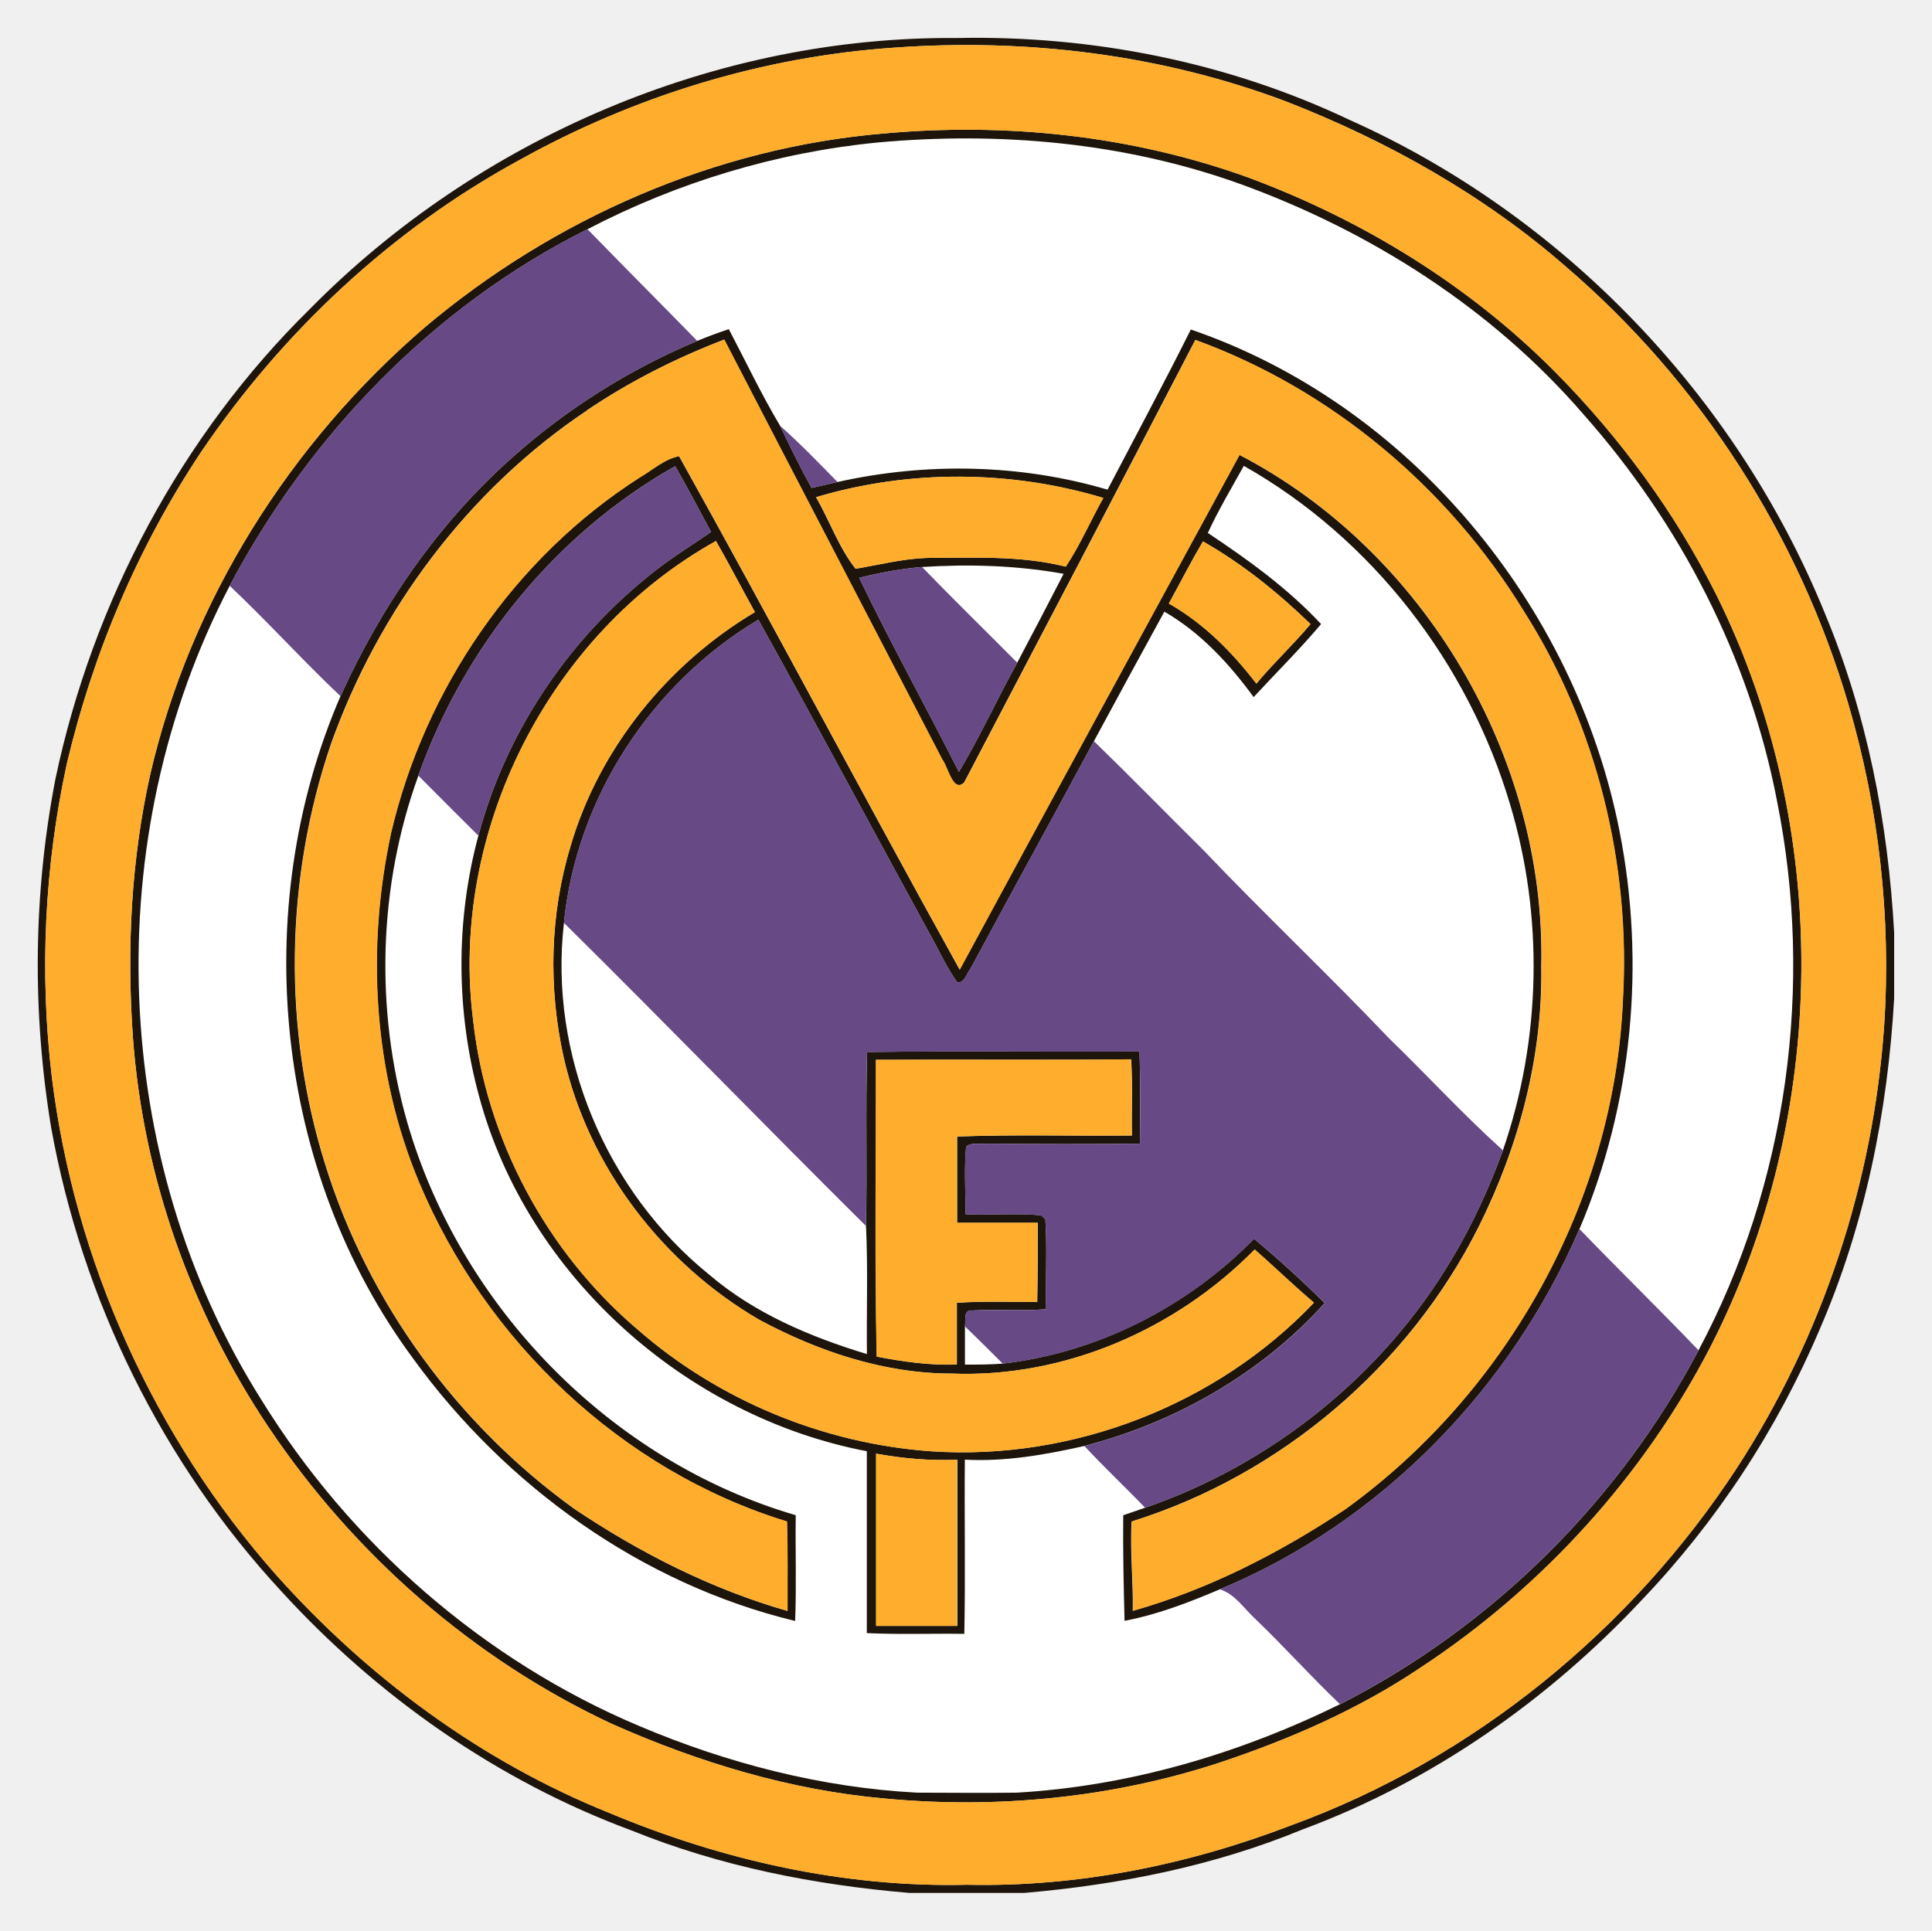
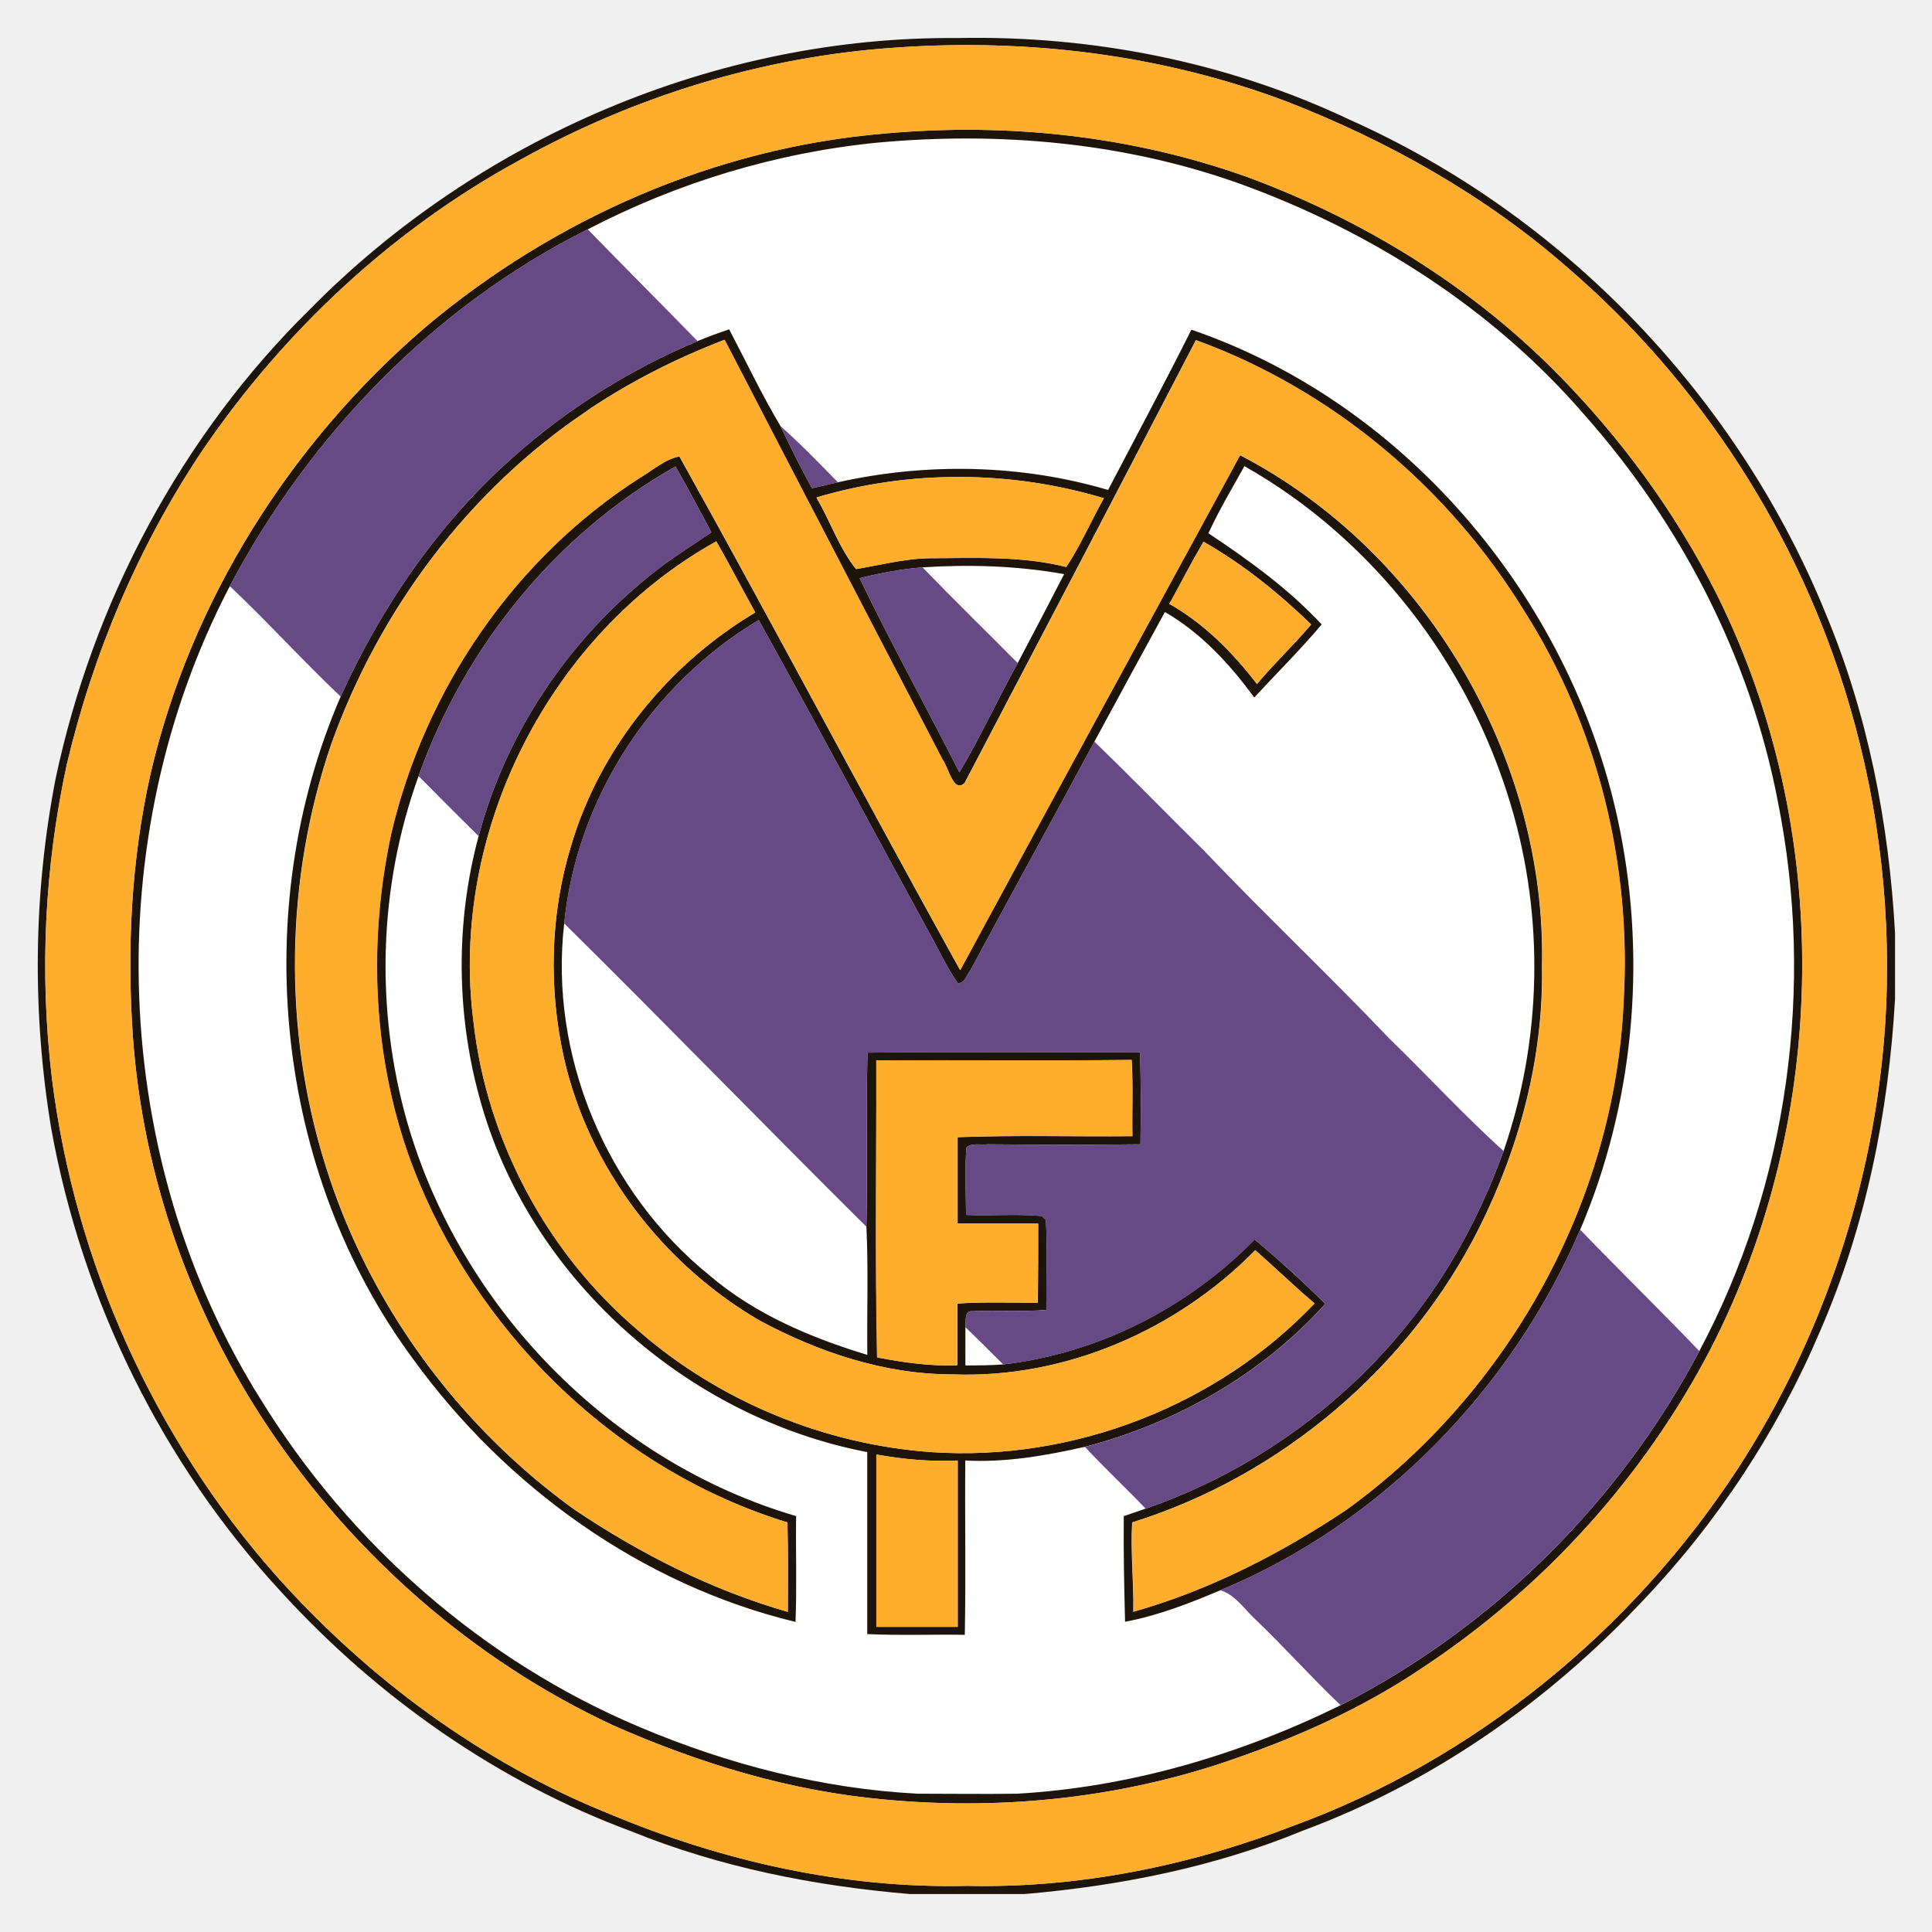
- <svg xmlns="http://www.w3.org/2000/svg" id="svg5755" version="1.1" viewBox="0 0 135.27 135.19" height="510.95" width="511.24">
-   <defs id="defs5749" />
-   <g transform="translate(-30.642,-55.534)" id="layer1">
-     <g transform="matrix(0.35278,0,0,0.35278,33.086,57.905)" id="g5861">
-       <g id="#ffffffff">
-         <path style="opacity:1;fill:#ffffff" d="m 167.12,21.57 c 24.19,-2.23 48.99,-0.06 71.96,8.17 26,9.41 50.14,24.78 68.29,45.81 19.15,21.61 32.89,48.14 38.36,76.57 7.4,36.72 2.11,76.06 -15.56,109.17 -7.78,-8.12 -15.83,-15.97 -23.63,-24.07 10.55,-24.77 13.16,-52.74 7.93,-79.1 -8.82,-44.7 -41.66,-84.59 -85.06,-99.44 -5.33,10.68 -10.99,21.21 -16.52,31.79 -17.33,-5.11 -36,-5.45 -53.6,-1.52 -3.72,-3.79 -7.41,-7.63 -11.39,-11.15 -3.71,-6.22 -6.82,-12.78 -10.18,-19.19 -2.12,0.7 -4.21,1.48 -6.27,2.33 -7.24,-7.41 -14.56,-14.74 -21.78,-22.17 17.84,-9.3 37.42,-15.22 57.45,-17.2 z" id="path5779" />
-         <path style="opacity:1;fill:#ffffff" d="m 232.79,99.06 c 2.1,-4.58 4.7,-8.91 7.14,-13.32 25.51,14.44 44.55,39.22 52.86,67.24 6.68,22.28 6.15,46.65 -1.44,68.63 -7.89,-7.1 -15.07,-14.95 -22.69,-22.33 -12.01,-12.63 -24.7,-24.6 -36.72,-37.23 -7.27,-7.2 -14.42,-14.53 -21.76,-21.66 4.63,-8.58 9.29,-17.16 13.98,-25.71 7.19,4.15 12.87,10.32 17.72,16.96 4.46,-4.83 9.14,-9.46 13.38,-14.49 -6.59,-7.09 -14.46,-12.75 -22.47,-18.09 z" id="path5781" />
-         <path style="opacity:1;fill:#ffffff" d="m 176.07,105.82 c 9.37,-0.6 18.83,-0.32 28.1,1.35 -3.04,5.9 -6.1,11.78 -9.21,17.64 -6.29,-6.34 -12.68,-12.57 -18.89,-18.99 z" id="path5783" />
-         <path style="opacity:1;fill:#ffffff" d="m 38.66,109.55 c 7.52,7.1 14.47,14.79 21.99,21.91 -18.31,42.37 -13.11,94.35 14.48,131.57 18.33,25.23 45.27,44.65 75.75,52 0.28,-6.99 0.1,-13.99 0.12,-20.99 C 114.26,283.29 84.45,252.67 73.88,216 c -6.41,-22.41 -5.72,-46.84 2.23,-68.77 3.95,3.99 7.92,7.96 11.91,11.92 -4.55,16.87 -4.46,34.98 0.16,51.82 9.57,35.51 41,63.49 76.93,70.37 0.1,12.03 0,24.06 0,36.1 6.44,0.31 12.9,0.1 19.35,0.15 0.23,-11.53 0,-23.06 0.1,-34.58 8.01,0.43 15.93,-0.96 23.71,-2.71 3.89,4.2 8.08,8.11 12.04,12.25 -1.45,0.5 -2.89,0.99 -4.34,1.49 -0.1,6.98 0.1,13.96 0.26,20.95 6.55,-1.23 12.79,-3.66 18.9,-6.25 3.08,0.94 4.85,3.9 7.14,5.96 5.71,5.48 10.98,11.38 16.71,16.84 -19.99,9.81 -41.8,16.26 -64.1,17.54 -6.62,0.11 -13.24,0.1 -19.86,0 -18.94,-1 -37.56,-5.81 -55,-13.18 C 89.01,322.87 62.5,299.62 44.86,270.99 14.78,223.19 12.54,159.54 38.66,109.55 Z" id="path5785" />
-         <path style="opacity:1;fill:#ffffff" d="m 105,176.44 c 20.14,19.9 39.85,40.23 59.95,60.17 0.4,8.47 0.1,16.96 0.18,25.44 -11.23,-3.41 -22.3,-8.07 -31.31,-15.77 C 113.37,229.74 101.95,202.65 105,176.44 Z" id="path5787" />
-         <path style="opacity:1;fill:#ffffff" d="m 184.57,256.54 c 2.54,2.43 5.03,4.93 7.52,7.41 -2.49,0.21 -4.99,0.2 -7.48,0.2 0,-2.54 -0.1,-5.08 0,-7.61 z" id="path5789" />
-       </g>
-       <g id="#1d150bff">
-         <path style="opacity:1;fill:#1d150b" d="M 54.58,54.6 C 88,20.68 135.27,0.41 183,0.82 c 26.7,-0.56 53.68,4.75 77.84,16.22 42.4,18.93 76.81,54.83 94.33,97.78 8.44,20.13 12.64,41.83 13.83,63.56 v 13.07 c -1.28,22.51 -5.78,44.99 -14.8,65.73 -8.42,19.84 -20.45,38.16 -35.34,53.74 -18.64,19.91 -41.65,35.99 -67.29,45.49 -17.55,7.24 -36.34,10.97 -55.19,12.59 H 173.51 C 154.69,367.41 135.95,363.71 118.4,356.6 91.81,346.76 67.95,329.98 48.87,309.09 25.28,283.6 9.36,251.23 3.22,217.07 -0.56,194.18 -0.33,170.59 4.09,147.81 11.49,112.76 29,79.76 54.58,54.6 M 170.46,2.74 C 144.38,4.52 118.85,12.38 96.04,25.11 70.72,38.9 49.13,59.17 32.98,83 20.46,101.8 11.53,122.94 6.33,144.9 1.9,165.3 0.88,186.42 3.37,207.14 c 4.5,36.4 20.26,71.4 44.61,98.85 18.14,20.28 40.64,36.92 65.95,47.1 22.4,9.4 46.67,14.88 71.04,14.29 22.01,0.5 43.99,-3.96 64.49,-11.85 36.08,-13.19 67.3,-38.74 88.29,-70.82 17.01,-26.14 27.1,-56.67 29.26,-87.77 1.43,-21.49 -1.02,-43.21 -7.09,-63.87 C 350.07,99.51 330.39,68.94 303.83,46.19 287.54,31.97 268.42,21.25 248.33,13.42 223.58,4.08 196.78,0.83 170.46,2.74 Z" id="path5792" />
-         <path style="opacity:1;fill:#1d150b" d="m 168.6,19.76 c 24.26,-2.2 49.09,0.43 72.06,8.69 22.77,8.42 43.98,21.43 61.12,38.71 12.81,12.96 23.74,27.82 31.91,44.13 23.03,46.31 22.4,103.4 -1.17,149.37 -13.27,25.63 -33.31,47.67 -57.39,63.54 -12.36,8.34 -26.12,14.33 -40.22,19.01 -21.3,6.96 -44.03,9.15 -66.3,7.05 -18.72,-1.65 -36.91,-7.18 -54.04,-14.78 C 86.98,322.62 63.28,301.78 46.36,276.54 30.98,253.57 21.43,226.65 19.44,199.04 18.22,181.66 19.08,164.06 22.88,147.02 30.83,112.56 50.6,81.25 77.35,58.27 102.94,36.65 135.11,22.54 168.6,19.76 m -1.48,1.81 c -20.03,1.98 -39.61,7.9 -57.45,17.2 C 79.19,54 54.54,79.55 38.66,109.55 c -26.12,49.99 -23.88,113.64 6.2,161.44 17.64,28.63 44.15,51.88 75.19,64.93 17.44,7.37 36.06,12.18 55,13.18 6.62,0 13.24,0.1 19.86,0 22.3,-1.28 44.11,-7.73 64.1,-17.54 30.2,-15.39 55.33,-40.3 71.16,-70.25 17.67,-33.11 22.96,-72.45 15.56,-109.17 C 340.26,123.69 326.52,97.16 307.37,75.55 289.22,54.52 265.08,39.15 239.08,29.74 216.11,21.51 191.31,19.34 167.12,21.57 Z" id="path5794" />
-         <path style="opacity:1;fill:#1d150b" d="m 131.45,60.94 c 2.06,-0.85 4.15,-1.63 6.27,-2.33 3.36,6.41 6.47,12.97 10.18,19.19 1.98,4.16 4.02,8.3 6.25,12.33 1.71,-0.39 3.42,-0.79 5.14,-1.18 17.6,-3.93 36.27,-3.59 53.6,1.52 5.53,-10.58 11.19,-21.11 16.52,-31.79 43.4,14.85 76.24,54.74 85.06,99.44 5.23,26.36 2.62,54.33 -7.93,79.1 -13.58,31.64 -39.45,58.29 -71.38,71.52 -6.11,2.59 -12.35,5.02 -18.9,6.25 -0.18,-6.99 -0.33,-13.97 -0.26,-20.95 1.45,-0.5 2.89,-0.99 4.34,-1.49 25.2,-8.7 47.23,-26.39 60.85,-49.34 4.09,-6.84 7.44,-14.11 10.16,-21.6 7.59,-21.98 8.12,-46.35 1.44,-68.63 -8.31,-28.02 -27.35,-52.8 -52.86,-67.24 -2.44,4.41 -5.04,8.74 -7.14,13.32 8.01,5.34 15.88,11 22.47,18.09 -4.24,5.03 -8.92,9.66 -13.38,14.49 -4.85,-6.64 -10.53,-12.81 -17.72,-16.96 -4.69,8.55 -9.35,17.13 -13.98,25.71 -8.13,15.13 -16.44,30.16 -24.56,45.29 -0.75,0.9 -1.1,2.66 -2.53,2.63 -2.22,-3.08 -3.74,-6.58 -5.61,-9.87 -11.32,-20.71 -22.45,-41.52 -33.89,-62.16 -21.27,12.67 -36.13,35.47 -38.59,60.16 -3.05,26.21 8.37,53.3 28.82,69.84 9.01,7.7 20.08,12.36 31.31,15.77 -0.1,-8.48 0.22,-16.97 -0.18,-25.44 0.25,-11.5 -0.1,-23.02 0.22,-34.52 18.01,-0.23 36.03,0 54.05,-0.1 0.21,6.1 0.14,12.2 0.1,18.29 -10.12,0.12 -20.23,0.1 -30.34,0 -1.35,0.19 -3.04,-0.35 -4.17,0.59 -0.4,4.45 -0.1,8.94 -0.1,13.41 5,0.22 10.02,-0.24 15.01,0.22 0.2,0.2 0.62,0.6 0.82,0.79 0.39,5.94 0,11.9 0.16,17.84 -4.88,0.41 -9.78,0 -14.65,0.26 -1.85,-0.2 -1.26,2.01 -1.47,3.14 0,2.53 0,5.07 0,7.61 2.49,0 4.99,0 7.48,-0.2 18.88,-2.2 36.64,-11.23 49.91,-24.79 4.84,4.07 9.53,8.32 14.01,12.78 -12.62,13.98 -29.55,23.65 -47.71,28.36 -7.78,1.75 -15.7,3.14 -23.71,2.71 -0.1,11.52 0.13,23.05 -0.1,34.58 -6.45,-0.1 -12.91,0.16 -19.35,-0.15 0,-12.04 0,-24.07 0,-36.1 -35.93,-6.88 -67.36,-34.86 -76.93,-70.37 -4.62,-16.84 -4.71,-34.95 -0.16,-51.82 5.7,-21.55 19.14,-40.82 37.02,-54.05 2.99,-2.17 6.12,-4.12 9.15,-6.22 -2.33,-4.38 -4.66,-8.75 -7.11,-13.06 -23.75,13.4 -41.84,35.81 -50.97,61.41 -7.95,21.93 -8.64,46.36 -2.23,68.77 10.57,36.67 40.38,67.29 77.12,78.04 -0.1,7 0.16,14 -0.12,20.99 -30.48,-7.35 -57.42,-26.77 -75.75,-52 C 47.54,225.81 42.34,173.83 60.65,131.46 68.66,113.72 79.94,97.28 94.51,84.28 105.4,74.5 117.96,66.6 131.45,60.94 m -21.87,13.8 c -23.57,15.75 -41.33,39.6 -50.83,66.22 -9.12,26.78 -9.6,56.49 -1.12,83.5 8.49,27.35 26.23,51.6 49.44,68.32 13.02,8.73 27.16,15.92 42.27,20.25 0,-5.92 0.12,-11.84 -0.1,-17.75 C 116.41,285.21 89.4,259.43 76.21,227.93 67.1,206.18 65.71,181.56 70.66,158.62 77.34,130 95.16,103.93 120,88.06 c 2.55,-1.48 4.9,-3.68 7.84,-4.24 18.84,33.8 36.91,68.06 55.69,101.91 18.44,-34.09 36.99,-68.12 55.53,-102.16 36.74,19.09 60.84,60.11 59.9,101.49 0.3,17.91 -4.42,35.68 -12.39,51.65 -13.87,27.71 -39.32,49.34 -68.91,58.57 -0.35,5.91 0.35,11.82 0.22,17.73 15.07,-4.27 29.13,-11.49 42.14,-20.14 32.16,-23.18 53.37,-61.21 55.11,-100.93 1.6,-27.03 -5.14,-54.57 -19.72,-77.45 -14.98,-24.43 -38.12,-43.92 -65.11,-53.74 -15.22,29.31 -30.53,58.58 -45.87,87.82 -2.24,2.2 -3.22,-3.09 -4.38,-4.57 -14.4,-27.78 -28.89,-55.52 -43.26,-83.32 -9.56,3.67 -18.77,8.32 -27.26,14.06 m 45.49,17.22 c 2.7,4.66 4.53,10.03 7.85,14.21 4.67,-0.79 9.31,-1.98 14.07,-2.15 9.23,0 18.59,-0.54 27.63,1.73 2.87,-4.33 4.91,-9.12 7.45,-13.64 -18.41,-5.55 -38.56,-5.65 -57,-0.15 M 87,196 c 2.64,23.54 14.6,45.87 32.65,61.19 16.11,14.09 37.02,22.68 58.35,24.16 27.97,1.85 56.52,-9.18 75.85,-29.51 -4.03,-3.4 -7.8,-7.09 -11.77,-10.55 -15.59,15.86 -37.72,25.5 -60.07,24.63 -13.45,0 -26.56,-4.39 -38.3,-10.71 -19.2,-11.2 -33.86,-30.34 -38.78,-52.12 -3.06,-13.76 -2.72,-28.36 1.38,-41.88 5.69,-19.39 19.3,-36.15 36.59,-46.44 -2.6,-4.69 -5.07,-9.45 -7.73,-14.11 C 102.08,119.07 82.13,158.41 87,196 m 138.05,-82.93 c 6.92,3.93 12.56,9.63 17.37,15.9 3.41,-4.1 7.33,-7.74 10.75,-11.82 -6.47,-6.26 -13.51,-11.95 -21.35,-16.41 -2.38,4.04 -4.52,8.22 -6.77,12.33 m -61.45,-5.09 c 6.27,12.99 13.27,25.64 19.79,38.51 4.19,-7.04 7.6,-14.52 11.57,-21.68 3.11,-5.86 6.17,-11.74 9.21,-17.64 -9.27,-1.67 -18.73,-1.95 -28.1,-1.35 -4.21,0.35 -8.37,1.13 -12.47,2.16 m 3.34,95.65 c 0,19.64 -0.26,39.29 0.15,58.93 5.25,1 10.55,1.78 15.9,1.55 0,-4.08 0,-8.16 0,-12.24 5.31,-0.35 10.63,-0.16 15.95,-0.15 0.1,-5.24 0.1,-10.48 0.1,-15.72 -5.34,0 -10.67,0 -16,0 0,-5.71 0,-11.42 0,-17.13 11.55,-0.43 23.13,-0.1 34.69,-0.2 -0.1,-5.04 0.16,-10.08 -0.15,-15.12 -16.86,0.16 -33.73,0 -50.59,0.1 m 0,78.18 c 0,11.39 0,22.79 0,34.18 5.36,0 10.72,0 16.09,0 0,-11 0,-22 0,-33 -5.4,0.25 -10.77,-0.23 -16.08,-1.19 z" id="path5796" />
-       </g>
-       <g id="#ffad2cff">
-         <path style="opacity:1;fill:#ffad2c" d="m 170.46,2.74 c 26.32,-1.91 53.12,1.34 77.87,10.68 20.09,7.83 39.21,18.55 55.5,32.77 26.56,22.75 46.24,53.32 56.09,86.88 6.07,20.66 8.52,42.38 7.09,63.87 -2.16,31.1 -12.25,61.63 -29.26,87.77 -20.99,32.08 -52.21,57.63 -88.29,70.82 -20.5,7.89 -42.48,12.35 -64.49,11.85 -24.37,0.59 -48.64,-4.89 -71.04,-14.29 C 88.62,342.91 66.12,326.27 47.98,305.99 23.63,278.54 7.87,243.54 3.37,207.14 0.88,186.42 1.9,165.3 6.33,144.9 11.53,122.94 20.46,101.8 32.98,83 49.13,59.17 70.72,38.9 96.04,25.11 118.85,12.38 144.38,4.52 170.46,2.74 m -1.86,17.02 c -33.49,2.78 -65.66,16.89 -91.25,38.51 -26.75,22.98 -46.52,54.29 -54.47,88.75 -3.8,17.04 -4.66,34.64 -3.44,52.02 1.99,27.61 11.54,54.53 26.92,77.5 16.92,25.24 40.62,46.08 68.21,58.94 17.13,7.6 35.32,13.13 54.04,14.78 22.27,2.1 45,-0.1 66.3,-7.05 14.1,-4.68 27.86,-10.67 40.22,-19.01 24.08,-15.87 44.12,-37.91 57.39,-63.54 23.57,-45.97 24.2,-103.06 1.17,-149.37 C 325.52,94.98 314.59,80.12 301.78,67.16 284.64,49.88 263.43,36.87 240.66,28.45 217.69,20.19 192.86,17.56 168.6,19.76 Z" id="path5799" />
-         <path style="opacity:1;fill:#ffad2c" d="m 109.58,74.74 c 8.49,-5.74 17.7,-10.39 27.26,-14.06 14.37,27.8 28.86,55.54 43.26,83.32 1.16,1.48 2.14,6.77 4.38,4.57 15.34,-29.24 30.65,-58.51 45.87,-87.82 26.99,9.82 50.13,29.31 65.11,53.74 14.58,22.88 21.32,50.42 19.72,77.45 -1.74,39.72 -22.95,77.75 -55.11,100.93 -13.01,8.65 -27.07,15.87 -42.14,20.14 0.13,-5.91 -0.57,-11.82 -0.22,-17.73 29.59,-9.23 55.04,-30.86 68.91,-58.57 7.97,-15.97 12.69,-33.74 12.39,-51.65 0.94,-41.38 -23.16,-82.4 -59.9,-101.49 -18.54,34.04 -37.09,68.07 -55.53,102.16 -18.78,-33.85 -36.85,-68.11 -55.69,-101.91 -2.94,0.56 -5.29,2.76 -7.84,4.24 -24.84,15.87 -42.66,41.94 -49.34,70.56 -4.95,22.94 -3.56,47.56 5.55,69.31 13.19,31.5 40.2,57.28 73.03,67.35 0.17,5.91 0.1,11.83 0.1,17.75 -15.11,-4.33 -29.25,-11.52 -42.27,-20.25 -23.21,-16.72 -40.95,-40.97 -49.44,-68.32 -8.48,-27.01 -8,-56.72 1.12,-83.5 9.5,-26.62 27.26,-50.47 50.83,-66.22 z" id="path5801" />
-         <path style="opacity:1;fill:#ffad2c" d="m 155.07,91.96 c 18.44,-5.5 38.59,-5.4 57,0.15 -2.54,4.52 -4.58,9.31 -7.45,13.64 -9.04,-2.27 -18.4,-1.75 -27.63,-1.73 -4.76,0.17 -9.4,1.36 -14.07,2.15 -3.32,-4.18 -5.15,-9.55 -7.85,-14.21 z" id="path5803" />
-         <path style="opacity:1;fill:#ffad2c" d="m 87,196 c -4.87,-37.59 15.08,-76.93 48.17,-95.34 2.66,4.66 5.13,9.42 7.73,14.11 -17.29,10.29 -30.9,27.05 -36.59,46.44 -4.1,13.52 -4.44,28.12 -1.38,41.88 4.92,21.78 19.58,40.92 38.78,52.12 11.74,6.32 24.85,10.71 38.3,10.71 22.35,0.87 44.48,-8.77 60.07,-24.63 3.97,3.46 7.74,7.15 11.77,10.55 C 234.52,272.17 205.97,283.2 178,281.35 156.67,279.87 135.76,271.28 119.65,257.19 101.6,241.87 89.64,219.54 87,196 Z" id="path5805" />
-         <path style="opacity:1;fill:#ffad2c" d="m 225.05,113.07 c 2.25,-4.11 4.39,-8.29 6.77,-12.33 7.84,4.46 14.88,10.15 21.35,16.41 -3.42,4.08 -7.34,7.72 -10.75,11.82 -4.81,-6.27 -10.45,-11.97 -17.37,-15.9 z" id="path5807" />
-         <path style="opacity:1;fill:#ffad2c" d="m 166.94,203.63 c 16.86,-0.1 33.73,0.1 50.59,-0.1 0.31,5.04 0.1,10.08 0.15,15.12 -11.56,0.14 -23.14,-0.23 -34.69,0.2 0,5.71 0,11.42 0,17.13 5.33,0 10.66,0 16,0 0,5.24 0,10.48 -0.1,15.72 -5.32,0 -10.64,-0.2 -15.95,0.15 0,4.08 0,8.16 0,12.24 -5.35,0.23 -10.65,-0.55 -15.9,-1.55 -0.41,-19.64 -0.11,-39.29 -0.15,-58.93 z" id="path5809" />
-         <path style="opacity:1;fill:#ffad2c" d="m 166.92,281.81 c 5.31,0.96 10.68,1.44 16.08,1.19 0,11 0,22 0,33 -5.37,0 -10.73,0 -16.09,0 0,-11.39 0,-22.79 0,-34.18 z" id="path5811" />
-       </g>
-       <g id="#674986ff">
-         <path style="opacity:1;fill:#674986" d="M 38.66,109.55 C 54.54,79.55 79.19,54 109.67,38.77 116.89,46.2 124.21,53.53 131.45,60.94 117.96,66.6 105.4,74.5 94.51,84.28 79.94,97.28 68.66,113.72 60.65,131.46 53.13,124.34 46.18,116.65 38.66,109.55 Z" id="path5814" />
-         <path style="opacity:1;fill:#674986" d="m 147.9,77.8 c 3.98,3.52 7.67,7.36 11.39,11.15 -1.72,0.39 -3.43,0.79 -5.14,1.18 -2.23,-4.03 -4.27,-8.17 -6.25,-12.33 z" id="path5816" />
-         <path style="opacity:1;fill:#674986" d="m 76.11,147.23 c 9.13,-25.6 27.22,-48.01 50.97,-61.41 2.45,4.31 4.78,8.68 7.11,13.06 -3.03,2.1 -6.16,4.05 -9.15,6.22 -17.88,13.23 -31.32,32.5 -37.02,54.05 -3.99,-3.96 -7.96,-7.93 -11.91,-11.92 z" id="path5818" />
-         <path style="opacity:1;fill:#674986" d="m 163.6,107.98 c 4.1,-1.03 8.26,-1.81 12.47,-2.16 6.21,6.42 12.6,12.65 18.89,18.99 -3.97,7.16 -7.38,14.64 -11.57,21.68 -6.52,-12.87 -13.52,-25.52 -19.79,-38.51 z" id="path5820" />
-         <path style="opacity:1;fill:#674986" d="m 143.59,116.28 c 11.44,20.64 22.57,41.45 33.89,62.16 1.87,3.29 3.39,6.79 5.61,9.87 1.43,0 1.78,-1.73 2.53,-2.63 8.12,-15.13 16.43,-30.16 24.56,-45.29 7.34,7.13 14.49,14.46 21.76,21.66 12.02,12.63 24.71,24.6 36.72,37.23 7.62,7.38 14.8,15.23 22.69,22.33 -2.72,7.49 -6.07,14.76 -10.16,21.6 -13.62,22.95 -35.65,40.64 -60.85,49.34 -3.96,-4.14 -8.15,-8.05 -12.04,-12.25 18.16,-4.71 35.09,-14.38 47.71,-28.36 -4.48,-4.46 -9.17,-8.71 -14.01,-12.78 -13.27,13.56 -31.03,22.59 -49.91,24.79 -2.49,-2.48 -4.98,-4.98 -7.52,-7.41 0.21,-1.13 -0.38,-3.34 1.47,-3.14 4.87,-0.25 9.77,0.15 14.65,-0.26 -0.19,-5.94 0.23,-11.9 -0.16,-17.84 -0.2,-0.19 -0.62,-0.59 -0.82,-0.79 -4.99,-0.46 -10.01,0 -15.01,-0.22 0,-4.47 -0.31,-8.96 0.1,-13.41 1.13,-0.94 2.82,-0.4 4.17,-0.59 10.11,0.1 20.22,0.11 30.34,0 0.1,-6.09 0.13,-12.19 -0.1,-18.29 -18.02,0.1 -36.04,-0.13 -54.05,0.1 -0.32,11.5 0,23.02 -0.22,34.52 -20.1,-19.94 -39.81,-40.27 -59.95,-60.17 2.46,-24.69 17.32,-47.49 38.59,-60.16 z" id="path5822" />
-         <path style="opacity:1;fill:#674986" d="m 235.16,308.74 c 31.93,-13.23 57.8,-39.88 71.38,-71.52 7.8,8.1 15.85,15.95 23.63,24.07 -15.83,29.95 -40.96,54.86 -71.16,70.25 -5.73,-5.46 -11,-11.36 -16.71,-16.84 -2.29,-2.06 -4.06,-5.02 -7.14,-5.96 z" id="path5824" />
-       </g>
-     </g>
+ <svg xmlns="http://www.w3.org/2000/svg" width="800px" height="800px" viewBox="0 0 800 800" version="1.1">
+   <g id="surface1">
+     <path style=" stroke:none;fill-rule:nonzero;fill:rgb(100%,100%,100%);fill-opacity:1;" d="M 363.301 59.062 C 413.793 54.406 465.559 58.938 513.504 76.117 C 567.777 95.758 618.164 127.84 656.051 171.738 C 696.023 216.848 724.703 272.223 736.121 331.566 C 751.57 408.215 740.527 490.332 703.645 559.445 C 687.402 542.496 670.602 526.109 654.32 509.199 C 676.34 457.496 681.789 399.113 670.871 344.09 C 652.461 250.785 583.914 167.523 493.32 136.523 C 482.195 158.816 470.383 180.797 458.84 202.883 C 422.664 192.215 383.691 191.504 346.957 199.707 C 339.191 191.797 331.488 183.781 323.18 176.434 C 315.438 163.453 308.945 149.758 301.93 136.379 C 297.508 137.84 293.145 139.469 288.844 141.242 C 273.73 125.773 258.453 110.473 243.383 94.965 C 280.621 75.555 321.488 63.195 363.301 59.062 Z M 363.301 59.062 " />
+     <path style=" stroke:none;fill-rule:nonzero;fill:rgb(100%,100%,100%);fill-opacity:1;" d="M 500.375 220.812 C 504.758 211.25 510.188 202.215 515.281 193.008 C 568.527 223.148 608.273 274.875 625.617 333.363 C 639.562 379.867 638.453 430.738 622.613 476.617 C 606.141 461.797 591.156 445.41 575.25 430.008 C 550.18 403.645 523.691 378.656 498.602 352.293 C 483.426 337.266 468.504 321.965 453.18 307.082 C 462.844 289.172 472.574 271.262 482.363 253.418 C 497.371 262.078 509.227 274.957 519.352 288.816 C 528.66 278.734 538.43 269.07 547.277 258.57 C 533.523 243.773 517.098 231.957 500.375 220.812 Z M 500.375 220.812 " />
+     <path style=" stroke:none;fill-rule:nonzero;fill:rgb(100%,100%,100%);fill-opacity:1;" d="M 381.98 234.922 C 401.539 233.672 421.285 234.254 440.637 237.742 C 434.289 250.055 427.902 262.328 421.41 274.562 C 408.281 261.328 394.945 248.324 381.98 234.922 Z M 381.98 234.922 " />
+     <path style=" stroke:none;fill-rule:nonzero;fill:rgb(100%,100%,100%);fill-opacity:1;" d="M 95.156 242.707 C 110.855 257.527 125.363 273.582 141.059 288.441 C 102.84 376.883 113.695 485.383 171.285 563.074 C 209.547 615.738 265.777 656.277 329.402 671.617 C 329.984 657.027 329.609 642.418 329.652 627.805 C 252.961 605.367 190.738 541.449 168.676 464.906 C 155.293 418.129 156.734 367.137 173.328 321.359 C 181.574 329.688 189.859 337.977 198.191 346.242 C 188.691 381.453 188.879 419.258 198.523 454.406 C 218.5 528.531 284.105 586.934 359.105 601.297 C 359.312 626.406 359.105 651.516 359.105 676.648 C 372.547 677.297 386.031 676.855 399.496 676.961 C 399.973 652.895 399.496 628.828 399.703 604.781 C 416.422 605.68 432.953 602.777 449.195 599.125 C 457.312 607.891 466.059 616.051 474.324 624.695 C 471.301 625.738 468.293 626.762 465.266 627.805 C 465.059 642.375 465.477 656.945 465.809 671.535 C 479.48 668.969 492.508 663.895 505.262 658.488 C 511.691 660.449 515.383 666.629 520.164 670.93 C 532.082 682.367 543.082 694.684 555.043 706.082 C 513.316 726.559 467.793 740.02 421.246 742.691 C 407.426 742.922 393.609 742.902 379.789 742.691 C 340.254 740.605 301.391 730.566 264.984 715.18 C 200.258 687.984 144.922 639.453 108.098 579.691 C 45.312 479.914 40.637 347.055 95.156 242.707 Z M 95.156 242.707 " />
+     <path style=" stroke:none;fill-rule:nonzero;fill:rgb(100%,100%,100%);fill-opacity:1;" d="M 233.633 382.332 C 275.672 423.871 316.812 466.305 358.77 507.926 C 359.605 525.609 358.98 543.328 359.145 561.031 C 335.703 553.914 312.598 544.184 293.789 528.113 C 251.105 493.586 227.266 437.043 233.633 382.332 Z M 233.633 382.332 " />
+     <path style=" stroke:none;fill-rule:nonzero;fill:rgb(100%,100%,100%);fill-opacity:1;" d="M 399.723 549.527 C 405.027 554.602 410.223 559.82 415.422 564.996 C 410.223 565.434 405.004 565.414 399.809 565.414 C 399.809 560.113 399.598 554.809 399.809 549.527 Z M 399.723 549.527 " />
+     <path style=" stroke:none;fill-rule:nonzero;fill:rgb(11.373%,8.235%,4.314%);fill-opacity:1;" d="M 128.391 128.008 C 198.148 57.207 296.816 14.895 396.445 15.75 C 452.18 14.582 508.496 25.664 558.926 49.605 C 647.43 89.121 719.258 164.059 755.828 253.707 C 773.445 295.727 782.211 341.023 784.695 386.383 L 784.695 413.664 C 782.023 460.648 772.629 507.574 753.801 550.863 C 736.227 592.277 711.117 630.52 680.035 663.039 C 641.125 704.598 593.098 738.164 539.578 757.992 C 502.945 773.105 463.723 780.891 424.375 784.273 L 376.637 784.273 C 337.355 780.953 298.238 773.23 261.605 758.391 C 206.102 737.852 156.297 702.824 116.469 659.219 C 67.23 606.012 34 538.445 21.184 467.141 C 13.293 419.359 13.773 370.121 23 322.57 C 38.445 249.41 74.996 180.527 128.391 128.008 M 370.27 19.758 C 315.832 23.473 262.543 39.879 214.93 66.453 C 162.078 95.238 117.012 137.547 83.301 187.289 C 57.168 226.531 38.527 270.656 27.672 316.496 C 18.426 359.078 16.297 403.164 21.496 446.414 C 30.887 522.395 63.785 595.449 114.613 652.75 C 152.477 695.078 199.441 729.812 252.273 751.062 C 299.031 770.684 349.691 782.121 400.559 780.891 C 446.5 781.934 492.383 772.625 535.172 756.156 C 610.484 728.625 675.652 675.293 719.465 608.328 C 754.973 553.766 776.031 490.039 780.543 425.121 C 783.527 380.266 778.41 334.926 765.742 291.805 C 745.18 221.75 704.102 157.941 648.66 110.453 C 614.66 80.77 574.75 58.395 532.812 42.051 C 481.152 22.555 425.211 15.77 370.27 19.758 Z M 370.27 19.758 " />
+     <path style=" stroke:none;fill-rule:nonzero;fill:rgb(11.373%,8.235%,4.314%);fill-opacity:1;" d="M 366.391 55.285 C 417.027 50.691 468.855 56.184 516.805 73.426 C 564.332 91 608.605 118.156 644.383 154.227 C 671.121 181.277 693.938 212.297 710.992 246.34 C 759.062 343.004 757.746 462.172 708.547 558.129 C 680.848 611.629 639.02 657.633 588.754 690.758 C 562.957 708.168 534.234 720.672 504.801 730.441 C 460.34 744.969 412.895 749.539 366.41 745.156 C 327.336 741.711 289.367 730.168 253.609 714.305 C 196.02 687.461 146.547 643.961 111.23 591.277 C 79.129 543.328 59.191 487.137 55.039 429.504 C 52.492 393.227 54.289 356.488 62.219 320.922 C 78.812 248.992 120.082 183.637 175.918 135.668 C 229.332 90.539 296.484 61.086 366.391 55.285 M 363.301 59.062 C 321.488 63.195 280.621 75.555 243.383 94.965 C 179.758 126.754 128.305 180.086 95.156 242.707 C 40.637 347.055 45.312 479.914 108.098 579.691 C 144.922 639.453 200.258 687.984 265.047 715.223 C 301.453 730.605 340.316 740.648 379.852 742.734 C 393.672 742.734 407.488 742.941 421.309 742.734 C 467.855 740.062 513.379 726.598 555.105 706.121 C 618.145 673.996 670.602 622 703.645 559.484 C 740.527 490.375 751.57 408.258 736.121 331.609 C 724.703 272.223 696.023 216.848 656.051 171.738 C 618.164 127.84 567.777 95.758 513.504 76.117 C 465.559 58.938 413.793 54.406 363.301 59.062 Z M 363.301 59.062 " />
+     <path style=" stroke:none;fill-rule:nonzero;fill:rgb(11.373%,8.235%,4.314%);fill-opacity:1;" d="M 288.844 141.242 C 293.145 139.469 297.508 137.84 301.93 136.379 C 308.945 149.758 315.438 163.453 323.18 176.434 C 327.312 185.117 331.57 193.762 336.227 202.172 C 339.797 201.359 343.367 200.523 346.957 199.707 C 383.691 191.504 422.664 192.215 458.84 202.883 C 470.383 180.797 482.195 158.816 493.32 136.523 C 583.914 167.523 652.461 250.785 670.871 344.09 C 681.789 399.113 676.34 457.496 654.32 509.199 C 625.973 575.246 571.973 630.871 505.324 658.488 C 492.57 663.895 479.543 668.969 465.871 671.535 C 465.496 656.945 465.184 642.375 465.328 627.805 C 468.355 626.762 471.363 625.738 474.391 624.695 C 526.988 606.535 572.973 569.609 601.402 521.703 C 609.941 507.426 616.934 492.25 622.613 476.617 C 638.453 430.738 639.562 379.867 625.617 333.363 C 608.273 274.875 568.527 223.148 515.281 193.008 C 510.188 202.215 504.758 211.25 500.375 220.812 C 517.098 231.957 533.523 243.773 547.277 258.57 C 538.43 269.07 528.66 278.734 519.352 288.816 C 509.227 274.957 497.371 262.078 482.363 253.418 C 472.574 271.262 462.844 289.172 453.18 307.082 C 436.211 338.664 418.863 370.035 401.914 401.617 C 400.352 403.496 399.621 407.172 396.633 407.109 C 392 400.68 388.828 393.375 384.926 386.508 C 361.297 343.277 338.062 299.84 314.184 256.758 C 269.785 283.203 238.77 330.793 233.633 382.332 C 227.266 437.043 251.105 493.586 293.789 528.113 C 312.598 544.184 335.703 553.914 359.145 561.031 C 358.938 543.328 359.605 525.609 358.77 507.926 C 359.293 483.922 358.562 459.875 359.23 435.871 C 396.824 435.391 434.438 435.871 472.051 435.664 C 472.488 448.395 472.344 461.129 472.258 473.84 C 451.137 474.09 430.031 474.051 408.93 473.84 C 406.109 474.238 402.582 473.109 400.227 475.074 C 399.391 484.363 400.016 493.734 400.016 503.062 C 410.453 503.523 420.93 502.562 431.348 503.523 C 431.766 503.941 432.641 504.777 433.059 505.172 C 433.875 517.57 433.059 530.012 433.395 542.41 C 423.207 543.266 412.98 542.41 402.812 542.953 C 398.953 542.535 400.184 547.148 399.746 549.508 C 399.746 554.789 399.746 560.09 399.746 565.395 C 404.941 565.395 410.16 565.395 415.359 564.977 C 454.766 560.383 491.84 541.535 519.539 513.23 C 529.641 521.727 539.43 530.598 548.781 539.906 C 522.441 569.086 487.102 589.273 449.195 599.102 C 432.953 602.758 416.422 605.656 399.703 604.762 C 399.496 628.805 399.973 652.875 399.496 676.941 C 386.031 676.73 372.547 677.273 359.105 676.629 C 359.105 651.496 359.105 626.387 359.105 601.273 C 284.105 586.914 218.5 528.508 198.523 454.387 C 188.879 419.234 188.691 381.434 198.191 346.219 C 210.086 301.238 238.141 261.016 275.465 233.398 C 281.703 228.871 288.238 224.801 294.562 220.414 C 289.699 211.273 284.836 202.152 279.723 193.156 C 230.148 221.125 192.387 267.902 173.328 321.34 C 156.734 367.113 155.293 418.109 168.676 464.887 C 190.738 541.43 252.961 605.344 329.652 627.785 C 329.441 642.395 329.984 657.008 329.402 671.598 C 265.777 656.254 209.547 615.719 171.285 563.055 C 113.695 485.383 102.84 376.883 141.059 288.441 C 157.777 251.414 181.324 217.098 211.738 189.961 C 234.469 169.547 260.684 153.055 288.844 141.242 M 243.191 170.047 C 193.996 202.922 156.922 252.707 137.094 308.273 C 118.055 364.172 117.055 426.188 134.754 482.566 C 152.477 539.656 189.508 590.273 237.953 625.176 C 265.133 643.398 294.648 658.406 326.188 667.445 C 326.188 655.086 326.438 642.73 325.977 630.395 C 257.449 609.375 201.07 555.562 173.539 489.809 C 154.523 444.41 151.621 393.02 161.953 345.137 C 175.898 285.395 213.094 230.977 264.945 197.852 C 270.266 194.762 275.172 190.168 281.309 189 C 320.633 259.555 358.352 331.066 397.555 401.723 C 436.043 330.566 474.766 259.531 513.465 188.48 C 590.152 228.328 640.457 313.949 638.496 400.324 C 639.121 437.711 629.27 474.801 612.633 508.137 C 583.684 565.977 530.559 611.125 468.793 630.395 C 468.062 642.73 469.523 655.066 469.254 667.402 C 500.711 658.488 530.059 643.418 557.215 625.363 C 624.344 576.977 668.617 497.594 672.25 414.688 C 675.59 358.266 661.52 300.777 631.086 253.02 C 599.816 202.027 551.516 161.344 495.18 140.844 C 463.41 202.027 431.453 263.121 399.434 324.156 C 394.758 328.75 392.711 317.707 390.289 314.617 C 360.23 256.633 329.984 198.727 299.988 140.699 C 280.035 148.359 260.809 158.066 243.09 170.047 M 338.043 205.992 C 343.68 215.719 347.5 226.93 354.43 235.652 C 364.176 234.004 373.863 231.52 383.797 231.164 C 403.062 231.164 422.602 230.039 441.473 234.777 C 447.461 225.738 451.719 215.738 457.023 206.305 C 418.594 194.719 376.535 194.512 338.043 205.992 M 196.062 423.16 C 201.57 472.297 226.535 518.906 264.215 550.887 C 297.84 580.297 341.488 598.227 386.012 601.316 C 444.395 605.176 503.988 582.152 544.336 539.719 C 535.926 532.621 528.055 524.918 519.77 517.695 C 487.227 550.801 441.031 570.926 394.379 569.109 C 366.305 569.109 338.941 559.945 314.434 546.754 C 274.359 523.375 243.758 483.422 233.488 437.961 C 227.102 409.238 227.809 378.762 236.367 350.543 C 248.246 310.066 276.652 275.082 312.742 253.605 C 307.316 243.816 302.16 233.879 296.609 224.152 C 227.539 262.578 185.895 344.695 196.062 423.16 M 484.219 250.055 C 498.664 258.258 510.438 270.156 520.477 283.246 C 527.594 274.688 535.777 267.09 542.918 258.57 C 529.41 245.504 514.715 233.629 498.352 224.32 C 493.383 232.75 488.918 241.477 484.219 250.055 M 355.953 239.43 C 369.039 266.547 383.652 292.949 397.262 319.816 C 406.008 305.121 413.125 289.508 421.41 274.562 C 427.902 262.328 434.289 250.055 440.637 237.742 C 421.285 234.254 401.539 233.672 381.98 234.922 C 373.195 235.652 364.512 237.281 355.953 239.43 M 362.926 439.086 C 362.926 480.082 362.383 521.098 363.238 562.094 C 374.195 564.184 385.258 565.809 396.426 565.328 C 396.426 556.812 396.426 548.297 396.426 539.781 C 407.512 539.051 418.613 539.445 429.719 539.469 C 429.93 528.531 429.93 517.594 429.93 506.656 C 418.781 506.656 407.656 506.656 396.531 506.656 C 396.531 494.734 396.531 482.816 396.531 470.898 C 420.641 470 444.812 470.688 468.941 470.48 C 468.73 459.961 469.273 449.441 468.629 438.918 C 433.434 439.254 398.223 438.918 363.027 439.129 M 363.027 602.316 C 363.027 626.094 363.027 649.891 363.027 673.664 C 374.215 673.664 385.406 673.664 396.613 673.664 C 396.613 650.703 396.613 627.742 396.613 604.781 C 385.344 605.305 374.133 604.301 363.051 602.297 Z M 363.027 602.316 " />
+     <path style=" stroke:none;fill-rule:nonzero;fill:rgb(100%,67.843%,17.255%);fill-opacity:1;" d="M 370.27 19.758 C 425.211 15.77 481.152 22.555 532.812 42.051 C 574.75 58.395 614.66 80.77 648.66 110.453 C 704.102 157.941 745.18 221.75 765.742 291.805 C 778.41 334.926 783.527 380.266 780.543 425.121 C 776.031 490.039 754.973 553.766 719.465 608.328 C 675.652 675.293 610.484 728.625 535.172 756.156 C 492.383 772.625 446.5 781.934 400.559 780.891 C 349.691 782.121 299.031 770.684 252.273 751.062 C 199.441 729.812 152.477 695.078 114.613 652.75 C 63.785 595.449 30.887 522.395 21.496 446.414 C 16.297 403.164 18.426 359.078 27.672 316.496 C 38.527 270.656 57.168 226.531 83.301 187.289 C 117.012 137.547 162.078 95.238 214.93 66.453 C 262.543 39.879 315.832 23.473 370.27 19.758 M 366.391 55.285 C 296.484 61.086 229.332 90.539 175.918 135.668 C 120.082 183.637 78.812 248.992 62.219 320.922 C 54.289 356.488 52.492 393.227 55.039 429.504 C 59.191 487.137 79.129 543.328 111.23 591.277 C 146.547 643.961 196.02 687.461 253.609 714.305 C 289.367 730.168 327.336 741.711 366.41 745.156 C 412.895 749.539 460.34 744.945 504.801 730.441 C 534.234 720.672 562.957 708.168 588.754 690.758 C 639.02 657.633 680.848 611.629 708.547 558.129 C 757.746 462.172 759.062 343.004 710.992 246.34 C 693.938 212.297 671.121 181.277 644.383 154.227 C 608.605 118.156 564.332 91 516.805 73.426 C 468.855 56.184 417.027 50.691 366.391 55.285 Z M 366.391 55.285 " />
+     <path style=" stroke:none;fill-rule:nonzero;fill:rgb(100%,67.843%,17.255%);fill-opacity:1;" d="M 243.191 170.047 C 260.914 158.066 280.141 148.359 300.094 140.699 C 330.09 198.727 360.336 256.633 390.395 314.617 C 392.816 317.707 394.859 328.75 399.535 324.156 C 431.555 263.121 463.512 202.027 495.281 140.844 C 551.621 161.344 599.922 202.027 631.191 253.02 C 661.625 300.777 675.691 358.266 672.352 414.688 C 668.723 497.594 624.449 576.977 557.32 625.363 C 530.164 643.418 500.816 658.488 469.359 667.402 C 469.629 655.066 468.168 642.73 468.898 630.395 C 530.664 611.125 583.785 565.977 612.738 508.137 C 629.375 474.801 639.227 437.711 638.602 400.324 C 640.562 313.949 590.258 228.328 513.57 188.48 C 474.867 259.531 436.148 330.566 397.656 401.723 C 358.457 331.066 320.738 259.555 281.414 189 C 275.277 190.168 270.371 194.762 265.047 197.852 C 213.199 230.977 176 285.395 162.059 345.137 C 151.727 393.02 154.625 444.41 173.641 489.809 C 201.176 555.562 257.555 609.375 326.082 630.395 C 326.438 642.73 326.289 655.086 326.289 667.445 C 294.75 658.406 265.234 643.398 238.059 625.176 C 189.609 590.273 152.582 539.656 134.859 482.566 C 117.16 426.188 118.16 364.172 137.199 308.273 C 157.027 252.707 194.098 202.922 243.297 170.047 Z M 243.191 170.047 " />
+     <path style=" stroke:none;fill-rule:nonzero;fill:rgb(100%,67.843%,17.255%);fill-opacity:1;" d="M 338.148 205.992 C 376.637 194.512 418.699 194.719 457.125 206.305 C 451.824 215.738 447.566 225.738 441.574 234.777 C 422.707 230.039 403.168 231.125 383.902 231.164 C 373.965 231.52 364.281 234.004 354.531 235.652 C 347.602 226.93 343.781 215.719 338.148 205.992 Z M 338.148 205.992 " />
+     <path style=" stroke:none;fill-rule:nonzero;fill:rgb(100%,67.843%,17.255%);fill-opacity:1;" d="M 196.062 423.16 C 185.895 344.695 227.539 262.578 296.609 224.152 C 302.16 233.879 307.316 243.816 312.742 253.605 C 276.652 275.082 248.246 310.066 236.367 350.543 C 227.809 378.762 227.102 409.238 233.488 437.961 C 243.758 483.422 274.359 523.375 314.434 546.754 C 338.941 559.945 366.305 569.109 394.379 569.109 C 441.031 570.926 487.227 550.801 519.77 517.695 C 528.055 524.918 535.926 532.621 544.336 539.719 C 503.988 582.152 444.395 605.176 386.012 601.316 C 341.488 598.227 297.84 580.297 264.215 550.887 C 226.535 518.906 201.57 472.297 196.062 423.16 Z M 196.062 423.16 " />
+     <path style=" stroke:none;fill-rule:nonzero;fill:rgb(100%,67.843%,17.255%);fill-opacity:1;" d="M 484.219 250.055 C 488.918 241.477 493.383 232.75 498.352 224.32 C 514.715 233.629 529.41 245.504 542.918 258.57 C 535.777 267.09 527.594 274.688 520.477 283.246 C 510.438 270.156 498.664 258.258 484.219 250.055 Z M 484.219 250.055 " />
+     <path style=" stroke:none;fill-rule:nonzero;fill:rgb(100%,67.843%,17.255%);fill-opacity:1;" d="M 362.926 439.086 C 398.117 438.879 433.332 439.297 468.523 438.879 C 469.172 449.398 468.73 459.918 468.836 470.438 C 444.707 470.73 420.535 469.957 396.426 470.855 C 396.426 482.773 396.426 494.695 396.426 506.613 C 407.551 506.613 418.676 506.613 429.824 506.613 C 429.824 517.551 429.824 528.488 429.613 539.426 C 418.512 539.426 407.406 539.008 396.32 539.738 C 396.32 548.254 396.32 556.773 396.32 565.289 C 385.152 565.77 374.09 564.141 363.133 562.055 C 362.277 521.059 362.902 480.039 362.82 439.047 Z M 362.926 439.086 " />
+     <path style=" stroke:none;fill-rule:nonzero;fill:rgb(100%,67.843%,17.255%);fill-opacity:1;" d="M 362.883 602.277 C 373.965 604.281 385.176 605.281 396.445 604.762 C 396.445 627.723 396.445 650.684 396.445 673.645 C 385.238 673.645 374.051 673.645 362.859 673.645 C 362.859 649.867 362.859 626.07 362.859 602.297 Z M 362.883 602.277 " />
+     <path style=" stroke:none;fill-rule:nonzero;fill:rgb(40.392%,28.627%,52.549%);fill-opacity:1;" d="M 95.156 242.707 C 128.305 180.086 179.758 126.754 243.383 94.965 C 258.453 110.473 273.73 125.773 288.844 141.242 C 260.684 153.055 234.469 169.547 211.738 189.961 C 181.324 217.098 157.777 251.414 141.059 288.441 C 125.363 273.582 110.855 257.527 95.156 242.707 Z M 95.156 242.707 " />
+     <path style=" stroke:none;fill-rule:nonzero;fill:rgb(40.392%,28.627%,52.549%);fill-opacity:1;" d="M 323.18 176.434 C 331.488 183.781 339.191 191.797 346.957 199.707 C 343.367 200.523 339.797 201.359 336.227 202.172 C 331.57 193.762 327.312 185.117 323.18 176.434 Z M 323.18 176.434 " />
+     <path style=" stroke:none;fill-rule:nonzero;fill:rgb(40.392%,28.627%,52.549%);fill-opacity:1;" d="M 173.328 321.359 C 192.387 267.922 230.148 221.145 279.723 193.176 C 284.836 202.172 289.699 211.293 294.562 220.438 C 288.238 224.82 281.703 228.891 275.465 233.418 C 238.141 261.035 210.086 301.258 198.191 346.242 C 189.859 337.977 181.574 329.688 173.328 321.359 Z M 173.328 321.359 " />
+     <path style=" stroke:none;fill-rule:nonzero;fill:rgb(40.392%,28.627%,52.549%);fill-opacity:1;" d="M 355.953 239.43 C 364.512 237.281 373.195 235.652 381.98 234.922 C 394.945 248.324 408.281 261.328 421.41 274.562 C 413.125 289.508 406.008 305.121 397.262 319.816 C 383.652 292.949 369.039 266.547 355.953 239.43 Z M 355.953 239.43 " />
+     <path style=" stroke:none;fill-rule:nonzero;fill:rgb(40.392%,28.627%,52.549%);fill-opacity:1;" d="M 314.184 256.758 C 338.062 299.84 361.297 343.277 384.926 386.508 C 388.828 393.375 392 400.68 396.633 407.109 C 399.621 407.109 400.352 403.496 401.914 401.617 C 418.863 370.035 436.211 338.664 453.18 307.082 C 468.504 321.965 483.426 337.266 498.602 352.293 C 523.691 378.656 550.18 403.645 575.25 430.008 C 591.156 445.41 606.141 461.797 622.613 476.617 C 616.934 492.25 609.941 507.426 601.402 521.703 C 572.973 569.609 526.988 606.535 474.391 624.695 C 466.121 616.051 457.375 607.891 449.258 599.125 C 487.164 589.293 522.504 569.109 548.844 539.926 C 539.492 530.617 529.703 521.746 519.602 513.25 C 491.902 541.555 454.832 560.402 415.422 564.996 C 410.223 559.82 405.027 554.602 399.723 549.527 C 400.164 547.172 398.93 542.559 402.793 542.973 C 412.957 542.453 423.188 543.289 433.371 542.434 C 432.977 530.031 433.852 517.594 433.039 505.191 C 432.621 504.797 431.742 503.961 431.328 503.543 C 420.91 502.586 410.434 503.543 399.996 503.086 C 399.996 493.754 399.348 484.383 400.203 475.094 C 402.562 473.133 406.09 474.258 408.91 473.863 C 430.012 474.07 451.113 474.09 472.238 473.863 C 472.449 461.148 472.512 448.418 472.031 435.684 C 434.414 435.895 396.801 435.414 359.207 435.895 C 358.539 459.898 359.207 483.945 358.75 507.949 C 316.793 466.328 275.652 423.891 233.613 382.352 C 238.746 330.816 269.766 283.223 314.164 256.777 Z M 314.184 256.758 " />
+     <path style=" stroke:none;fill-rule:nonzero;fill:rgb(40.392%,28.627%,52.549%);fill-opacity:1;" d="M 505.324 658.488 C 571.973 630.871 625.973 575.246 654.32 509.199 C 670.602 526.109 687.402 542.496 703.645 559.445 C 670.602 621.961 618.145 673.957 555.105 706.082 C 543.145 694.684 532.145 682.367 520.227 670.93 C 515.445 666.629 511.754 660.449 505.324 658.488 Z M 505.324 658.488 " />
  </g>
</svg>
